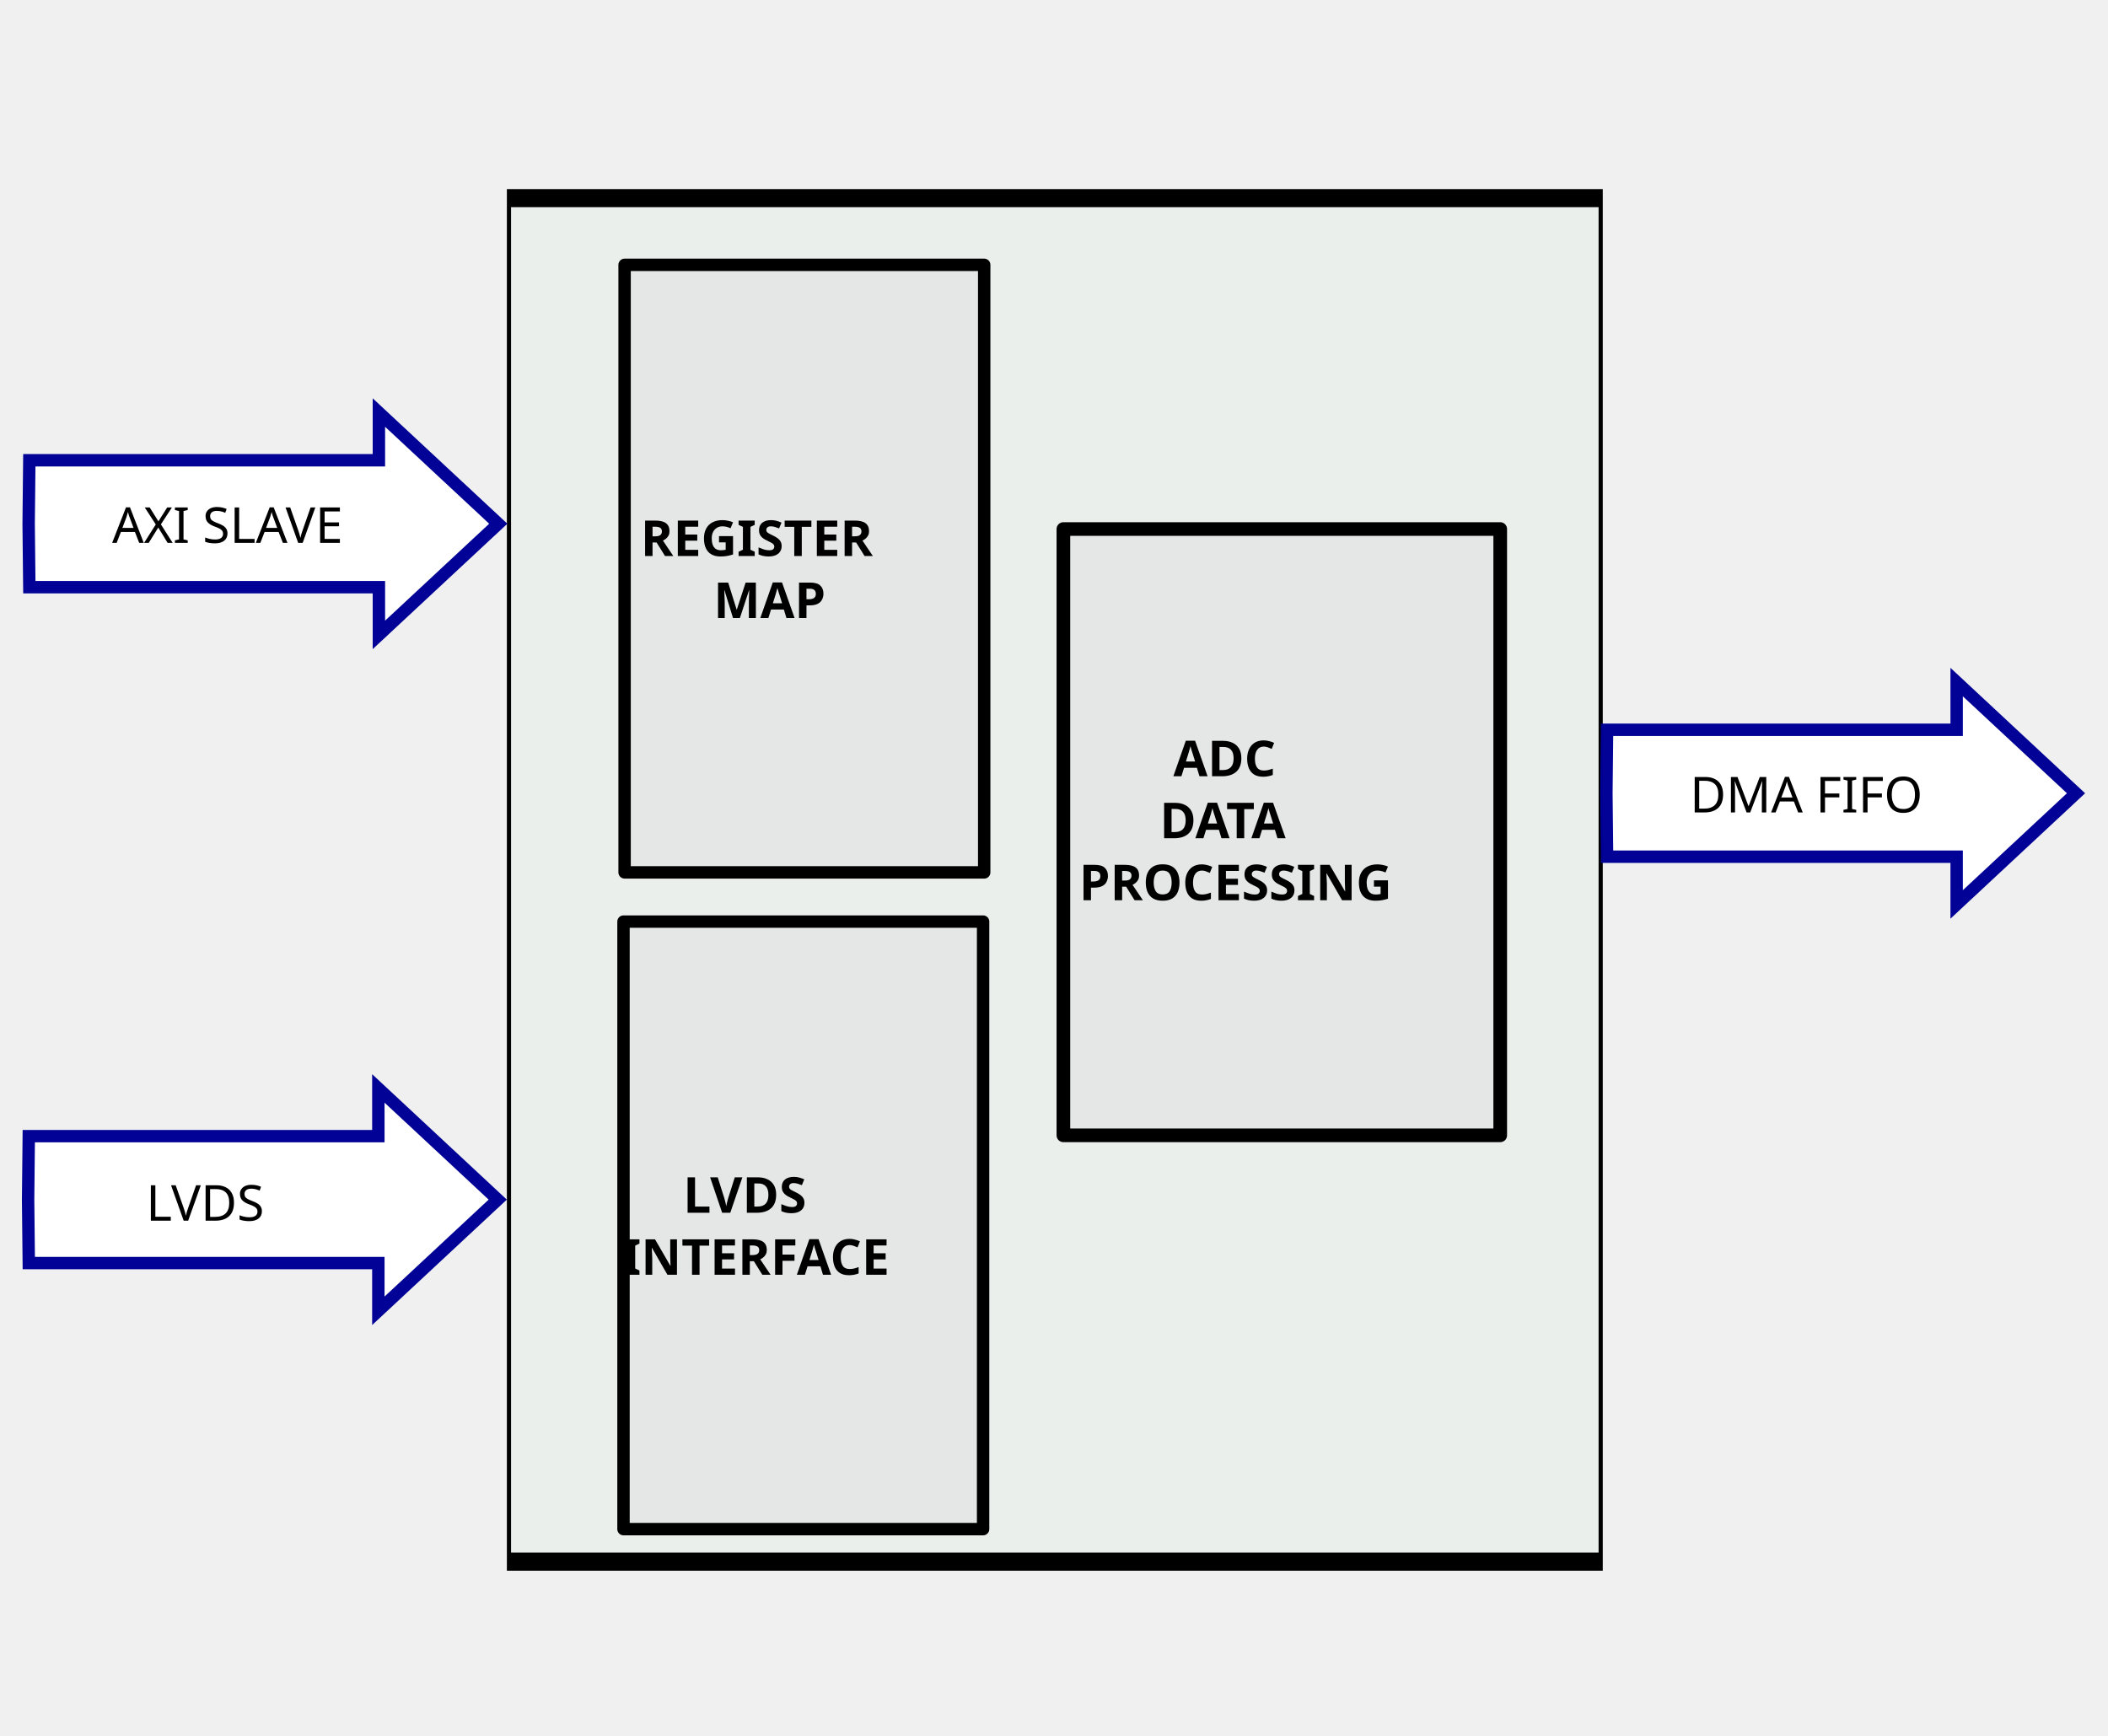
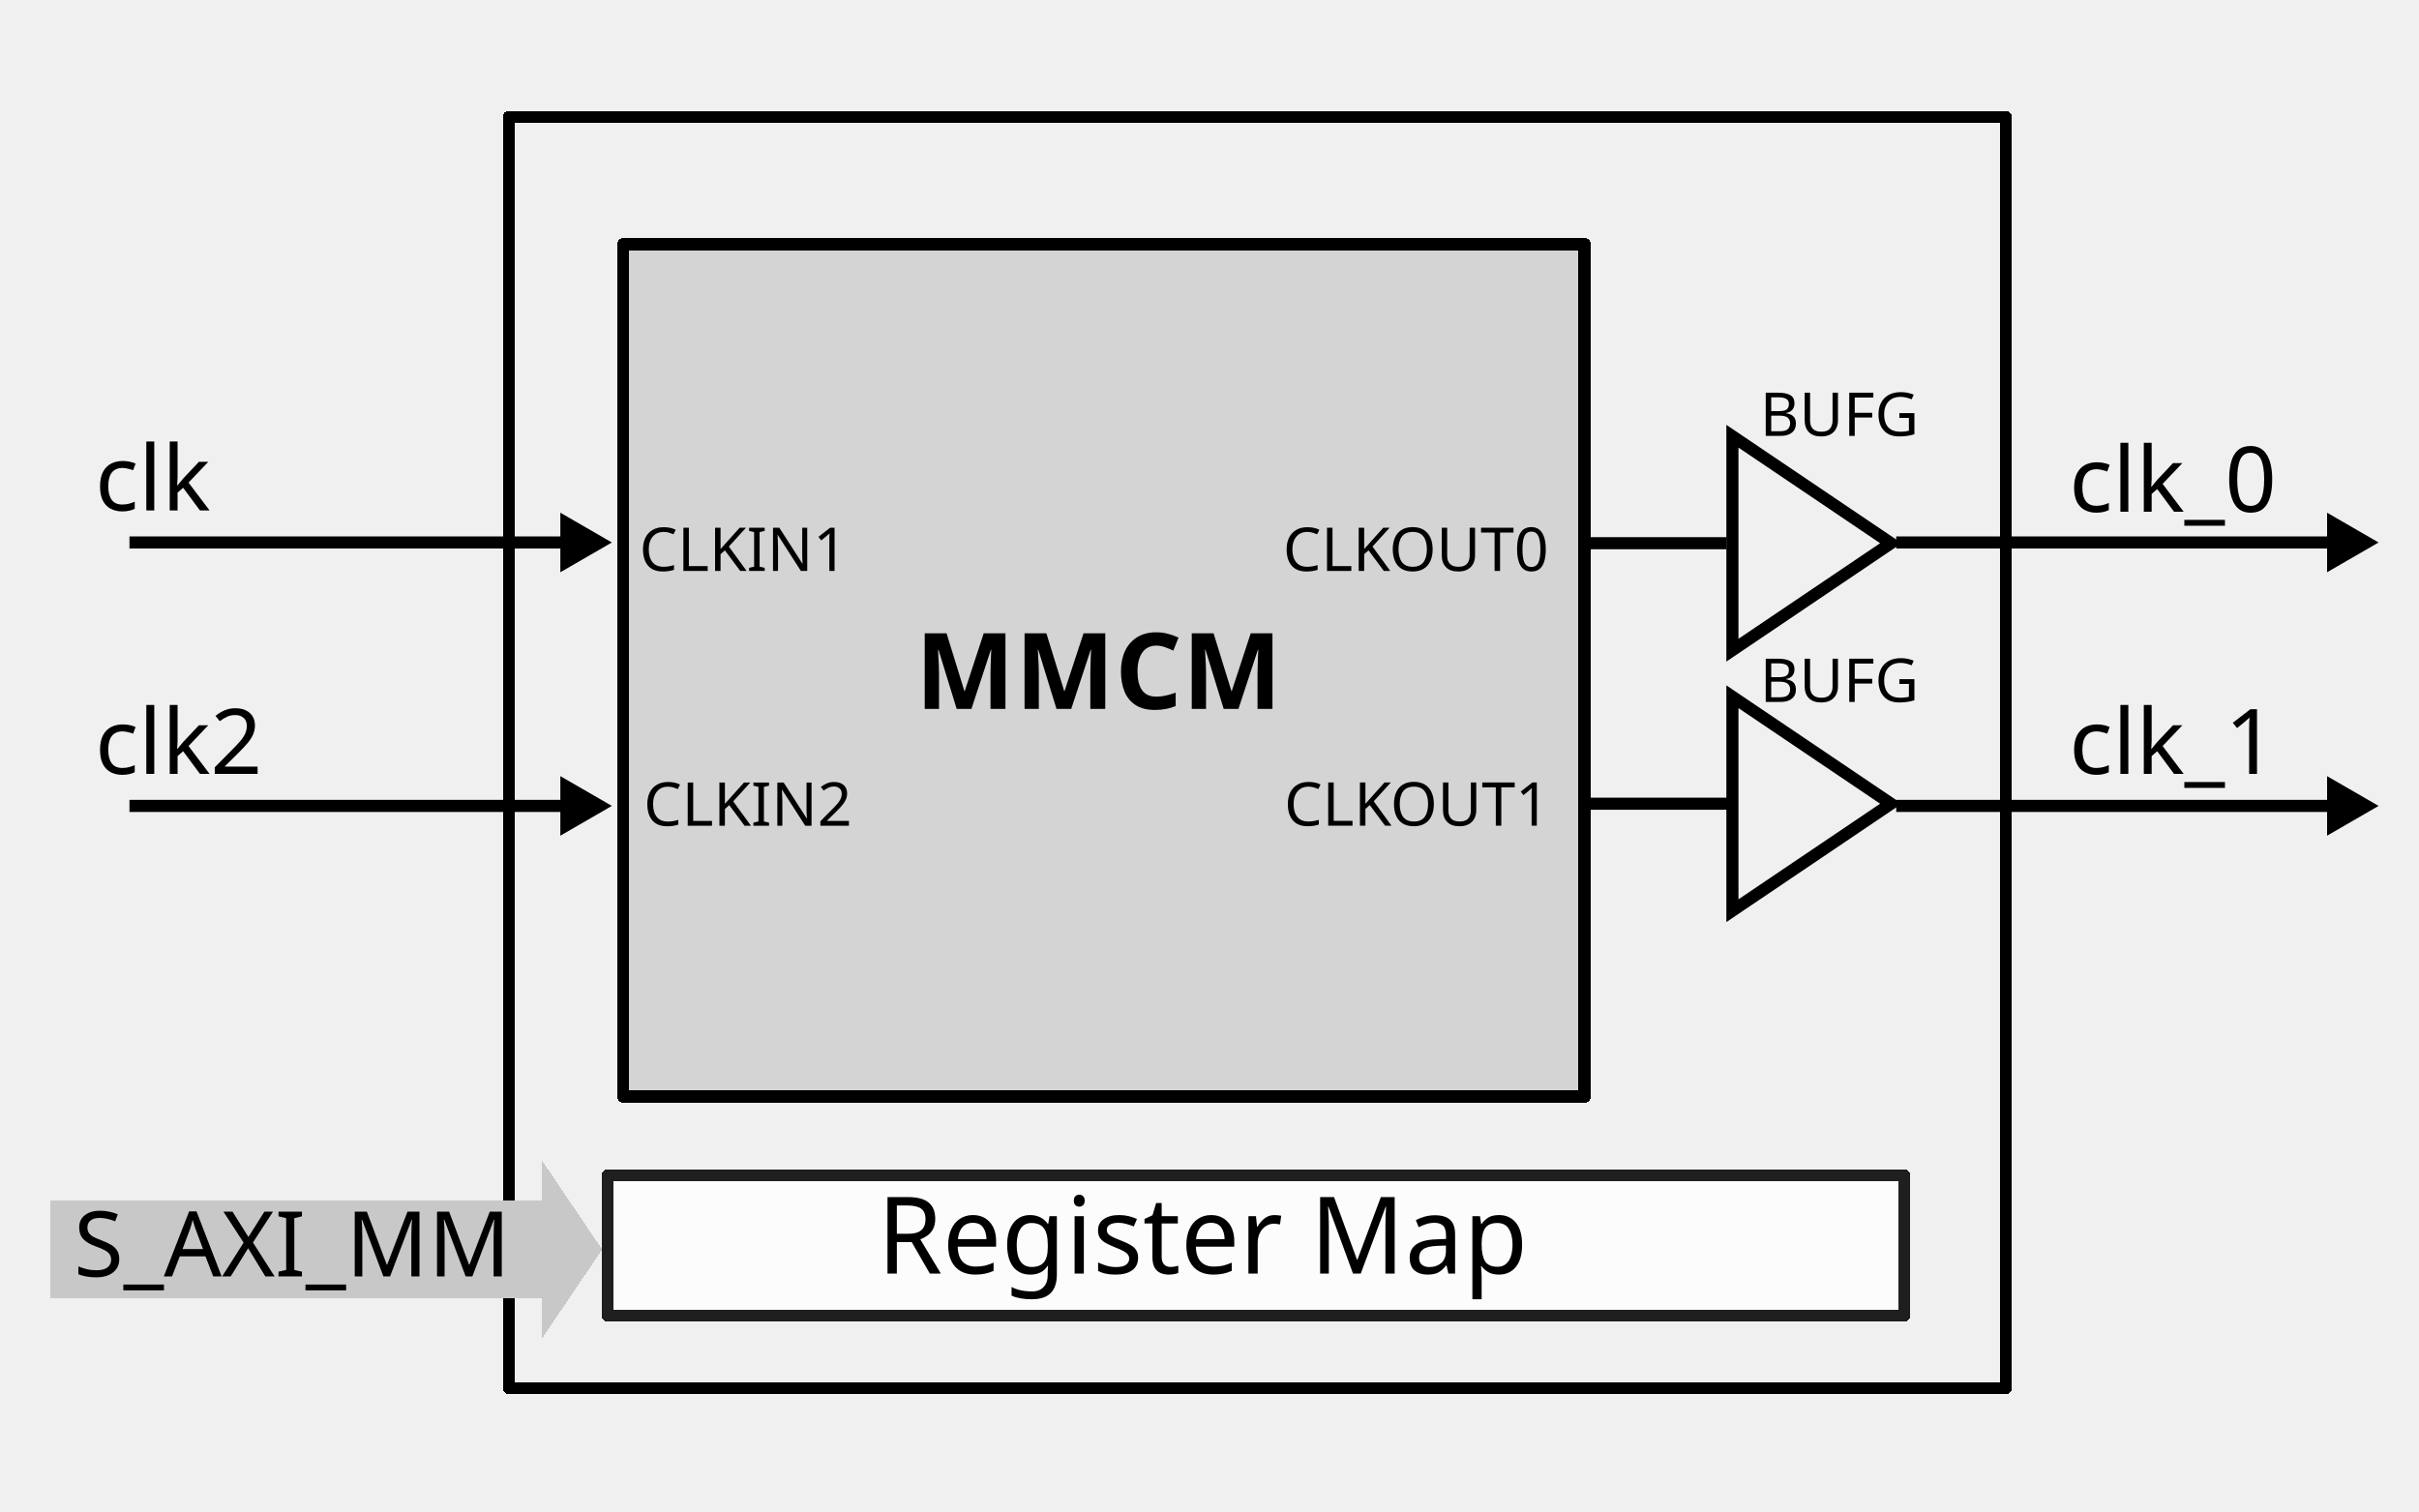
- <svg xmlns="http://www.w3.org/2000/svg" width="425" height="350" viewBox="0 0 425 350" id="svg2" version="1.1">
-   <defs id="defs4">
-     <pattern y="0" x="0" height="6" width="6" patternUnits="userSpaceOnUse" id="EMFhbasepattern" />
+ <svg xmlns="http://www.w3.org/2000/svg" width="400" height="250" viewBox="0 0 400 250" id="svg4408" version="1.1">
+   <defs id="defs4410">
+     <marker style="overflow:visible" id="marker18751-6" refX="0" refY="0" orient="auto">
+       <path transform="scale(0.4,0.4)" style="fill:#000000;fill-opacity:1;fill-rule:evenodd;stroke:#000000;stroke-width:1pt;stroke-opacity:1" d="m 5.77,0 -8.65,5 0,-10 8.65,5 z" id="path18753-0" />
+     </marker>
+     <marker style="overflow:visible" id="marker18751-6-0" refX="0" refY="0" orient="auto">
+       <path transform="scale(0.4,0.4)" style="fill:#000000;fill-opacity:1;fill-rule:evenodd;stroke:#000000;stroke-width:1pt;stroke-opacity:1" d="m 5.77,0 -8.65,5 0,-10 8.65,5 z" id="path18753-0-6" />
+     </marker>
+     <marker style="overflow:visible" id="marker18751-6-0-9" refX="0" refY="0" orient="auto">
+       <path transform="scale(0.4,0.4)" style="fill:#000000;fill-opacity:1;fill-rule:evenodd;stroke:#000000;stroke-width:1pt;stroke-opacity:1" d="m 5.77,0 -8.65,5 0,-10 8.65,5 z" id="path18753-0-6-9" />
+     </marker>
+     <marker style="overflow:visible" id="marker18751-6-0-9-1" refX="0" refY="0" orient="auto">
+       <path transform="scale(0.4,0.4)" style="fill:#000000;fill-opacity:1;fill-rule:evenodd;stroke:#000000;stroke-width:1pt;stroke-opacity:1" d="m 5.77,0 -8.65,5 0,-10 8.65,5 z" id="path18753-0-6-9-1" />
+     </marker>
+     <marker style="overflow:visible" id="marker18751-6-0-9-5" refX="0" refY="0" orient="auto">
+       <path transform="scale(0.4,0.4)" style="fill:#000000;fill-opacity:1;fill-rule:evenodd;stroke:#000000;stroke-width:1pt;stroke-opacity:1" d="m 5.77,0 -8.65,5 0,-10 8.65,5 z" id="path18753-0-6-9-8" />
+     </marker>
  </defs>
-   <g id="layer1" transform="translate(-13.13198,-537.9238)">
-     <text xml:space="preserve" style="font-style:normal;font-weight:normal;font-size:40px;line-height:125%;font-family:sans-serif;letter-spacing:0px;word-spacing:0px;fill:#000000;fill-opacity:1;stroke:none;stroke-width:1px;stroke-linecap:butt;stroke-linejoin:miter;stroke-opacity:1" x="108.826" y="336.356" id="text4214">
-       <tspan id="tspan4216" x="108.826" y="336.356" style="font-size:20px" />
+   <g id="layer1" transform="translate(0,-802.3621)">
+     <rect style="display:inline;opacity:1;fill:#000000;fill-opacity:0;fill-rule:nonzero;stroke:#000000;stroke-width:2;stroke-linecap:square;stroke-linejoin:round;stroke-miterlimit:0;stroke-dasharray:none;stroke-dashoffset:0;stroke-opacity:1;shape-rendering:crispEdges;enable-background:new" id="rect4477" width="247.518" height="210.256" x="84.146" y="821.695" />
+     <rect y="996.762" x="100.495" height="23.183" width="214.379" id="rect4867-1-6" style="display:inline;opacity:0.87;fill:#fffeff;fill-opacity:1;fill-rule:nonzero;stroke:#000000;stroke-width:2;stroke-linecap:round;stroke-linejoin:round;stroke-miterlimit:4;stroke-dasharray:none;stroke-dashoffset:0;stroke-opacity:1;shape-rendering:crispEdges;enable-background:new" />
+     <text xml:space="preserve" style="font-style:normal;font-weight:normal;font-size:13.134px;line-height:125%;font-family:sans-serif;letter-spacing:0px;word-spacing:0px;fill:#000000;fill-opacity:1;stroke:none;stroke-width:1px;stroke-linecap:butt;stroke-linejoin:miter;stroke-opacity:1" x="209.731" y="1001.239" id="text8784-5" transform="scale(0.9883858,1.011751)">
+       <tspan x="209.731" y="1001.239" id="tspan10800" style="font-size:17.5px;text-align:center;text-anchor:middle">Register Map</tspan>
    </text>
-     <g transform="matrix(1.103181,0,0,4.791744,36.44472,-186.5609)" style="fill:#afedbd;fill-opacity:0.071;stroke:#000000;stroke-width:1;stroke-miterlimit:4;stroke-dasharray:none;stroke-dashoffset:0;stroke-opacity:1" id="g4180-1">
-       <rect y="159.532" x="71.884" height="57.375" width="199.517" id="rect3336-5" style="fill:#afedbd;fill-opacity:0.071;fill-rule:evenodd;stroke:#000000;stroke-width:0.761;stroke-linecap:butt;stroke-linejoin:miter;stroke-miterlimit:4;stroke-dasharray:none;stroke-dashoffset:0;stroke-opacity:1" />
+     <g transform="matrix(-1,0,0,1,230.0461,462.4344)" style="display:inline;fill:#c8c8c8;fill-opacity:1;stroke:none;stroke-opacity:1;shape-rendering:crispEdges;enable-background:new" id="g5327">
+       <path style="fill:#c8c8c8;fill-opacity:1;fill-rule:evenodd;stroke:none;stroke-width:1px;stroke-linecap:round;stroke-linejoin:miter;stroke-opacity:1" d="m 130.474,546.584 10.032,14.849 0,-6.806 81.164,-3e-5 0,-8.042 0,-8.042 -81.164,3e-5 0,-6.806 -10.032,14.849" id="path5329" />
    </g>
-     <path style="opacity:0.99;fill:#ffffff;fill-opacity:1;fill-rule:evenodd;stroke:#000096;stroke-width:2.5;stroke-linecap:round;stroke-linejoin:miter;stroke-miterlimit:4;stroke-dasharray:none;stroke-opacity:1" d="m 89.522,665.937 0,-9.62 -70.477,0 -0.137,-12.796 0.135,-12.796 70.479,0 0,-9.62 24.068,22.417 z" id="path34982" />
-     <text xml:space="preserve" style="font-style:normal;font-weight:normal;font-size:10px;line-height:125%;font-family:sans-serif;letter-spacing:0px;word-spacing:0px;fill:#000000;fill-opacity:1;stroke:none;stroke-width:1px;stroke-linecap:butt;stroke-linejoin:miter;stroke-opacity:1" x="35.742" y="647.385" id="text4196">
-       <tspan id="tspan4198" x="35.742" y="647.385" style="font-size:10px">AXI SLAVE</tspan>
+     <text xml:space="preserve" style="font-style:normal;font-weight:normal;font-size:15px;line-height:125%;font-family:sans-serif;letter-spacing:0px;word-spacing:0px;fill:#000000;fill-opacity:1;stroke:none;stroke-width:1px;stroke-linecap:butt;stroke-linejoin:miter;stroke-opacity:1" x="12.193" y="1013.473" id="text8077">
+       <tspan id="tspan8079" x="12.193" y="1013.473">S_AXI_MM</tspan>
    </text>
-     <rect style="opacity:1;fill:#d7d7d7;fill-opacity:0.353;fill-rule:nonzero;stroke:#000000;stroke-width:2.5;stroke-linecap:round;stroke-linejoin:round;stroke-miterlimit:4;stroke-dasharray:none;stroke-dashoffset:0;stroke-opacity:1" id="rect4204" width="72.5" height="122.5" x="139.059" y="591.324" />
-     <text xml:space="preserve" style="font-style:normal;font-weight:normal;font-size:10px;line-height:125%;font-family:sans-serif;letter-spacing:0px;word-spacing:0px;fill:#000000;fill-opacity:1;stroke:none;stroke-width:1px;stroke-linecap:butt;stroke-linejoin:miter;stroke-opacity:1" x="174.796" y="650.03" id="text4206">
-       <tspan id="tspan4208" x="174.796" y="650.03" style="font-style:normal;font-variant:normal;font-weight:bold;font-stretch:normal;font-family:sans-serif;-inkscape-font-specification:'sans-serif Bold';text-align:center;text-anchor:middle">REGISTER</tspan>
-       <tspan x="174.796" y="662.53" style="font-style:normal;font-variant:normal;font-weight:bold;font-stretch:normal;font-family:sans-serif;-inkscape-font-specification:'sans-serif Bold';text-align:center;text-anchor:middle" id="tspan4251">MAP</tspan>
+     <rect style="display:inline;opacity:1;fill:#000000;fill-opacity:0.119;fill-rule:nonzero;stroke:#000000;stroke-width:2;stroke-linecap:square;stroke-linejoin:round;stroke-miterlimit:0;stroke-dasharray:none;stroke-dashoffset:0;stroke-opacity:1;shape-rendering:crispEdges;enable-background:new" id="rect4477-0" width="158.983" height="141.007" x="103.056" y="842.748" />
+     <path style="fill:none;fill-rule:evenodd;stroke:#000000;stroke-width:2;stroke-linecap:butt;stroke-linejoin:miter;stroke-miterlimit:4;stroke-dasharray:none;stroke-opacity:1;marker-end:url(#marker18751-6)" d="m 21.409,892.086 74.086,0" id="path18743-0" />
+     <path style="fill:none;fill-rule:evenodd;stroke:#000000;stroke-width:2;stroke-linecap:butt;stroke-linejoin:miter;stroke-miterlimit:4;stroke-dasharray:none;stroke-opacity:1;marker-end:url(#marker18751-6-0)" d="m 21.409,935.657 74.086,0" id="path18743-0-8" />
+     <path style="fill:none;fill-rule:evenodd;stroke:#000000;stroke-width:2;stroke-linecap:butt;stroke-linejoin:miter;stroke-miterlimit:4;stroke-dasharray:none;stroke-opacity:1;marker-end:url(#marker18751-6-0-9)" d="m 313.552,892.086 74.086,0" id="path18743-0-8-9" />
+     <path style="fill:none;fill-rule:evenodd;stroke:#000000;stroke-width:2;stroke-linecap:butt;stroke-linejoin:miter;stroke-miterlimit:4;stroke-dasharray:none;stroke-opacity:1;marker-end:url(#marker18751-6-0-9-1)" d="m 313.552,935.657 74.086,0" id="path18743-0-8-9-2" />
+     <text xml:space="preserve" style="font-style:normal;font-weight:normal;font-size:15px;line-height:125%;font-family:sans-serif;letter-spacing:0px;word-spacing:0px;fill:#000000;fill-opacity:1;stroke:none;stroke-width:1px;stroke-linecap:butt;stroke-linejoin:miter;stroke-opacity:1" x="151.337" y="919.614" id="text5815">
+       <tspan id="tspan5817" x="151.337" y="919.614" style="font-style:normal;font-variant:normal;font-weight:bold;font-stretch:normal;font-size:17.5px;font-family:sans-serif;-inkscape-font-specification:'sans-serif Bold'">MMCM</tspan>
    </text>
-     <g id="g4357" transform="translate(-13.89132,-73.70117)">
-       <rect y="797.444" x="152.729" height="122.5" width="72.5" id="rect4204-3" style="opacity:1;fill:#d7d7d7;fill-opacity:0.353;fill-rule:nonzero;stroke:#000000;stroke-width:2.5;stroke-linecap:round;stroke-linejoin:round;stroke-miterlimit:4;stroke-dasharray:none;stroke-dashoffset:0;stroke-opacity:1" />
-       <text id="text4206-2" y="856.15" x="188.467" style="font-style:normal;font-weight:normal;font-size:10px;line-height:125%;font-family:sans-serif;letter-spacing:0px;word-spacing:0px;fill:#000000;fill-opacity:1;stroke:none;stroke-width:1px;stroke-linecap:butt;stroke-linejoin:miter;stroke-opacity:1" xml:space="preserve">
-         <tspan id="tspan4251-9" style="font-style:normal;font-variant:normal;font-weight:bold;font-stretch:normal;font-family:sans-serif;-inkscape-font-specification:'sans-serif Bold';text-align:center;text-anchor:middle" y="856.15" x="190.176">LVDS </tspan>
-         <tspan style="font-style:normal;font-variant:normal;font-weight:bold;font-stretch:normal;font-family:sans-serif;-inkscape-font-specification:'sans-serif Bold';text-align:center;text-anchor:middle" y="868.65" x="188.467" id="tspan4369">INTERFACE</tspan>
-       </text>
-     </g>
-     <flowRoot xml:space="preserve" id="flowRoot4272" style="font-style:normal;font-weight:normal;font-size:40px;line-height:125%;font-family:sans-serif;letter-spacing:0px;word-spacing:0px;fill:#000000;fill-opacity:1;stroke:none;stroke-width:1px;stroke-linecap:butt;stroke-linejoin:miter;stroke-opacity:1">
-       <flowRegion id="flowRegion4274">
-         <rect id="rect4276" width="183.356" height="283.765" x="-27.831" y="74.488" />
-       </flowRegion>
-       <flowPara id="flowPara4278" />
-     </flowRoot>
-     <text xml:space="preserve" style="font-style:normal;font-weight:normal;font-size:40px;line-height:125%;font-family:sans-serif;letter-spacing:0px;word-spacing:0px;fill:#000000;fill-opacity:1;stroke:none;stroke-width:1px;stroke-linecap:butt;stroke-linejoin:miter;stroke-opacity:1" x="274.524" y="600.338" id="text4295">
-       <tspan id="tspan4297" x="274.524" y="600.338" />
+     <text xml:space="preserve" style="font-style:normal;font-weight:normal;font-size:15px;line-height:125%;font-family:sans-serif;letter-spacing:0px;word-spacing:0px;fill:#000000;fill-opacity:1;stroke:none;stroke-width:1px;stroke-linecap:butt;stroke-linejoin:miter;stroke-opacity:1" x="15.714" y="886.791" id="text5819">
+       <tspan id="tspan5821" x="15.714" y="886.791">clk</tspan>
    </text>
-     <g id="g4362" transform="translate(-72.90671,199.4537)">
-       <rect y="445.14" x="300.431" height="122.247" width="88.073" id="rect4204-2" style="opacity:1;fill:#d7d7d7;fill-opacity:0.353;fill-rule:nonzero;stroke:#000000;stroke-width:2.753;stroke-linecap:round;stroke-linejoin:round;stroke-miterlimit:4;stroke-dasharray:none;stroke-dashoffset:0;stroke-opacity:1" />
-       <text id="text4206-0" y="494.989" x="344.228" style="font-style:normal;font-weight:normal;font-size:10px;line-height:125%;font-family:sans-serif;letter-spacing:0px;word-spacing:0px;fill:#000000;fill-opacity:1;stroke:none;stroke-width:1px;stroke-linecap:butt;stroke-linejoin:miter;stroke-opacity:1" xml:space="preserve">
-         <tspan id="tspan4251-95" style="font-style:normal;font-variant:normal;font-weight:bold;font-stretch:normal;font-family:sans-serif;-inkscape-font-specification:'sans-serif Bold';text-align:center;text-anchor:middle" y="494.989" x="345.937">ADC </tspan>
-         <tspan id="tspan4322" style="font-style:normal;font-variant:normal;font-weight:bold;font-stretch:normal;font-family:sans-serif;-inkscape-font-specification:'sans-serif Bold';text-align:center;text-anchor:middle" y="507.489" x="344.228">DATA</tspan>
-         <tspan id="tspan4324" style="font-style:normal;font-variant:normal;font-weight:bold;font-stretch:normal;font-family:sans-serif;-inkscape-font-specification:'sans-serif Bold';text-align:center;text-anchor:middle" y="519.989" x="344.228">PROCESSING</tspan>
-       </text>
-     </g>
-     <path style="opacity:0.99;fill:#ffffff;fill-opacity:1;fill-rule:evenodd;stroke:#000096;stroke-width:2.5;stroke-linecap:round;stroke-linejoin:miter;stroke-miterlimit:4;stroke-dasharray:none;stroke-opacity:1" d="m 89.413,802.217 0,-9.62 -70.477,0 -0.137,-12.796 0.135,-12.796 70.479,0 0,-9.62 24.068,22.417 z" id="path34982-9" />
-     <text xml:space="preserve" style="font-style:normal;font-weight:normal;font-size:10px;line-height:125%;font-family:sans-serif;letter-spacing:0px;word-spacing:0px;fill:#000000;fill-opacity:1;stroke:none;stroke-width:1px;stroke-linecap:butt;stroke-linejoin:miter;stroke-opacity:1" x="42.579" y="784.051" id="text4196-2">
-       <tspan id="tspan4198-0" x="42.579" y="784.051" style="font-size:10px">LVDS</tspan>
+     <text xml:space="preserve" style="font-style:normal;font-weight:normal;font-size:15px;line-height:125%;font-family:sans-serif;letter-spacing:0px;word-spacing:0px;fill:#000000;fill-opacity:1;stroke:none;stroke-width:1px;stroke-linecap:butt;stroke-linejoin:miter;stroke-opacity:1" x="15.714" y="930.362" id="text5823">
+       <tspan id="tspan5825" x="15.714" y="930.362">clk2</tspan>
    </text>
-     <path style="opacity:0.99;fill:#ffffff;fill-opacity:1;fill-rule:evenodd;stroke:#000096;stroke-width:2.5;stroke-linecap:round;stroke-linejoin:miter;stroke-miterlimit:4;stroke-dasharray:none;stroke-opacity:1" d="m 407.618,720.284 0,-9.62 -70.477,0 -0.137,-12.796 0.135,-12.796 70.479,0 0,-9.62 24.068,22.417 z" id="path34982-4" />
-     <text xml:space="preserve" style="font-style:normal;font-weight:normal;font-size:10px;line-height:125%;font-family:sans-serif;letter-spacing:0px;word-spacing:0px;fill:#000000;fill-opacity:1;stroke:none;stroke-width:1px;stroke-linecap:butt;stroke-linejoin:miter;stroke-opacity:1" x="353.839" y="701.732" id="text4196-0">
-       <tspan id="tspan4198-8" x="353.839" y="701.732" style="font-size:10px">DMA FIFO</tspan>
+     <text xml:space="preserve" style="font-style:normal;font-weight:normal;font-size:15px;line-height:125%;font-family:sans-serif;letter-spacing:0px;word-spacing:0px;fill:#000000;fill-opacity:1;stroke:none;stroke-width:1px;stroke-linecap:butt;stroke-linejoin:miter;stroke-opacity:1" x="342.143" y="887.005" id="text5827">
+       <tspan id="tspan5829" x="342.143" y="887.005">clk_0</tspan>
+     </text>
+     <text xml:space="preserve" style="font-style:normal;font-weight:normal;font-size:15px;line-height:125%;font-family:sans-serif;letter-spacing:0px;word-spacing:0px;fill:#000000;fill-opacity:1;stroke:none;stroke-width:1px;stroke-linecap:butt;stroke-linejoin:miter;stroke-opacity:1" x="342.143" y="930.362" id="text5831">
+       <tspan id="tspan5833" x="342.143" y="930.362">clk_1</tspan>
+     </text>
+     <text xml:space="preserve" style="font-style:normal;font-weight:normal;font-size:15px;line-height:125%;font-family:sans-serif;letter-spacing:0px;word-spacing:0px;fill:#000000;fill-opacity:1;stroke:none;stroke-width:1px;stroke-linecap:butt;stroke-linejoin:miter;stroke-opacity:1" x="105.714" y="896.791" id="text5835">
+       <tspan id="tspan5837" x="105.714" y="896.791" style="font-size:10px">CLKIN1</tspan>
+     </text>
+     <text xml:space="preserve" style="font-style:normal;font-weight:normal;font-size:15px;line-height:125%;font-family:sans-serif;letter-spacing:0px;word-spacing:0px;fill:#000000;fill-opacity:1;stroke:none;stroke-width:1px;stroke-linecap:butt;stroke-linejoin:miter;stroke-opacity:1" x="106.429" y="938.933" id="text5839">
+       <tspan id="tspan5841" x="106.429" y="938.933" style="font-size:10px">CLKIN2</tspan>
+     </text>
+     <path style="fill:none;fill-rule:evenodd;stroke:#000000;stroke-width:2;stroke-linecap:butt;stroke-linejoin:miter;stroke-miterlimit:4;stroke-dasharray:none;stroke-opacity:1" d="m 286.469,874.513 0,35.387 26.21,-17.694 z" id="path5843" />
+     <path style="fill:none;fill-rule:evenodd;stroke:#000000;stroke-width:2;stroke-linecap:butt;stroke-linejoin:miter;stroke-miterlimit:4;stroke-dasharray:none;stroke-opacity:1;marker-end:url(#marker18751-6-0-9-5)" d="m 0,4.867 74.086,0" id="path18743-0-8-9-24" />
+     <path style="fill:none;fill-rule:evenodd;stroke:#000000;stroke-width:2;stroke-linecap:butt;stroke-linejoin:miter;stroke-miterlimit:4;stroke-dasharray:none;stroke-opacity:1" d="m 286.469,917.6 0,35.387 26.21,-17.694 z" id="path5843-9" />
+     <text xml:space="preserve" style="font-style:normal;font-weight:normal;font-size:15px;line-height:125%;font-family:sans-serif;letter-spacing:0px;word-spacing:0px;fill:#000000;fill-opacity:1;stroke:none;stroke-width:1px;stroke-linecap:butt;stroke-linejoin:miter;stroke-opacity:1" x="291.01" y="874.453" id="text5928">
+       <tspan id="tspan5930" x="291.01" y="874.453" style="font-size:10px">BUFG</tspan>
+     </text>
+     <text xml:space="preserve" style="font-style:normal;font-weight:normal;font-size:15px;line-height:125%;font-family:sans-serif;letter-spacing:0px;word-spacing:0px;fill:#000000;fill-opacity:1;stroke:none;stroke-width:1px;stroke-linecap:butt;stroke-linejoin:miter;stroke-opacity:1" x="291.01" y="918.453" id="text5928-4">
+       <tspan id="tspan5930-2" x="291.01" y="918.453" style="font-size:10px">BUFG</tspan>
+     </text>
+     <path style="fill:none;fill-rule:evenodd;stroke:#000000;stroke-width:2;stroke-linecap:butt;stroke-linejoin:miter;stroke-miterlimit:4;stroke-dasharray:none;stroke-opacity:1" d="m 285.8,935.294 -23,0" id="path5956" />
+     <path style="fill:none;fill-rule:evenodd;stroke:#000000;stroke-width:2;stroke-linecap:butt;stroke-linejoin:miter;stroke-miterlimit:4;stroke-dasharray:none;stroke-opacity:1" d="m 285.495,892.207 -23,0" id="path5956-6" />
+     <text xml:space="preserve" style="font-style:normal;font-weight:normal;font-size:15px;line-height:125%;font-family:sans-serif;letter-spacing:0px;word-spacing:0px;fill:#000000;fill-opacity:1;stroke:none;stroke-width:1px;stroke-linecap:butt;stroke-linejoin:miter;stroke-opacity:1" x="212.143" y="896.791" id="text5973">
+       <tspan id="tspan5975" x="212.143" y="896.791" style="font-size:10px">CLKOUT0</tspan>
+     </text>
+     <text xml:space="preserve" style="font-style:normal;font-weight:normal;font-size:15px;line-height:125%;font-family:sans-serif;letter-spacing:0px;word-spacing:0px;fill:#000000;fill-opacity:1;stroke:none;stroke-width:1px;stroke-linecap:butt;stroke-linejoin:miter;stroke-opacity:1" x="212.345" y="938.924" id="text5973-2">
+       <tspan id="tspan5975-1" x="212.345" y="938.924" style="font-size:10px">CLKOUT1</tspan>
    </text>
  </g>
</svg>
